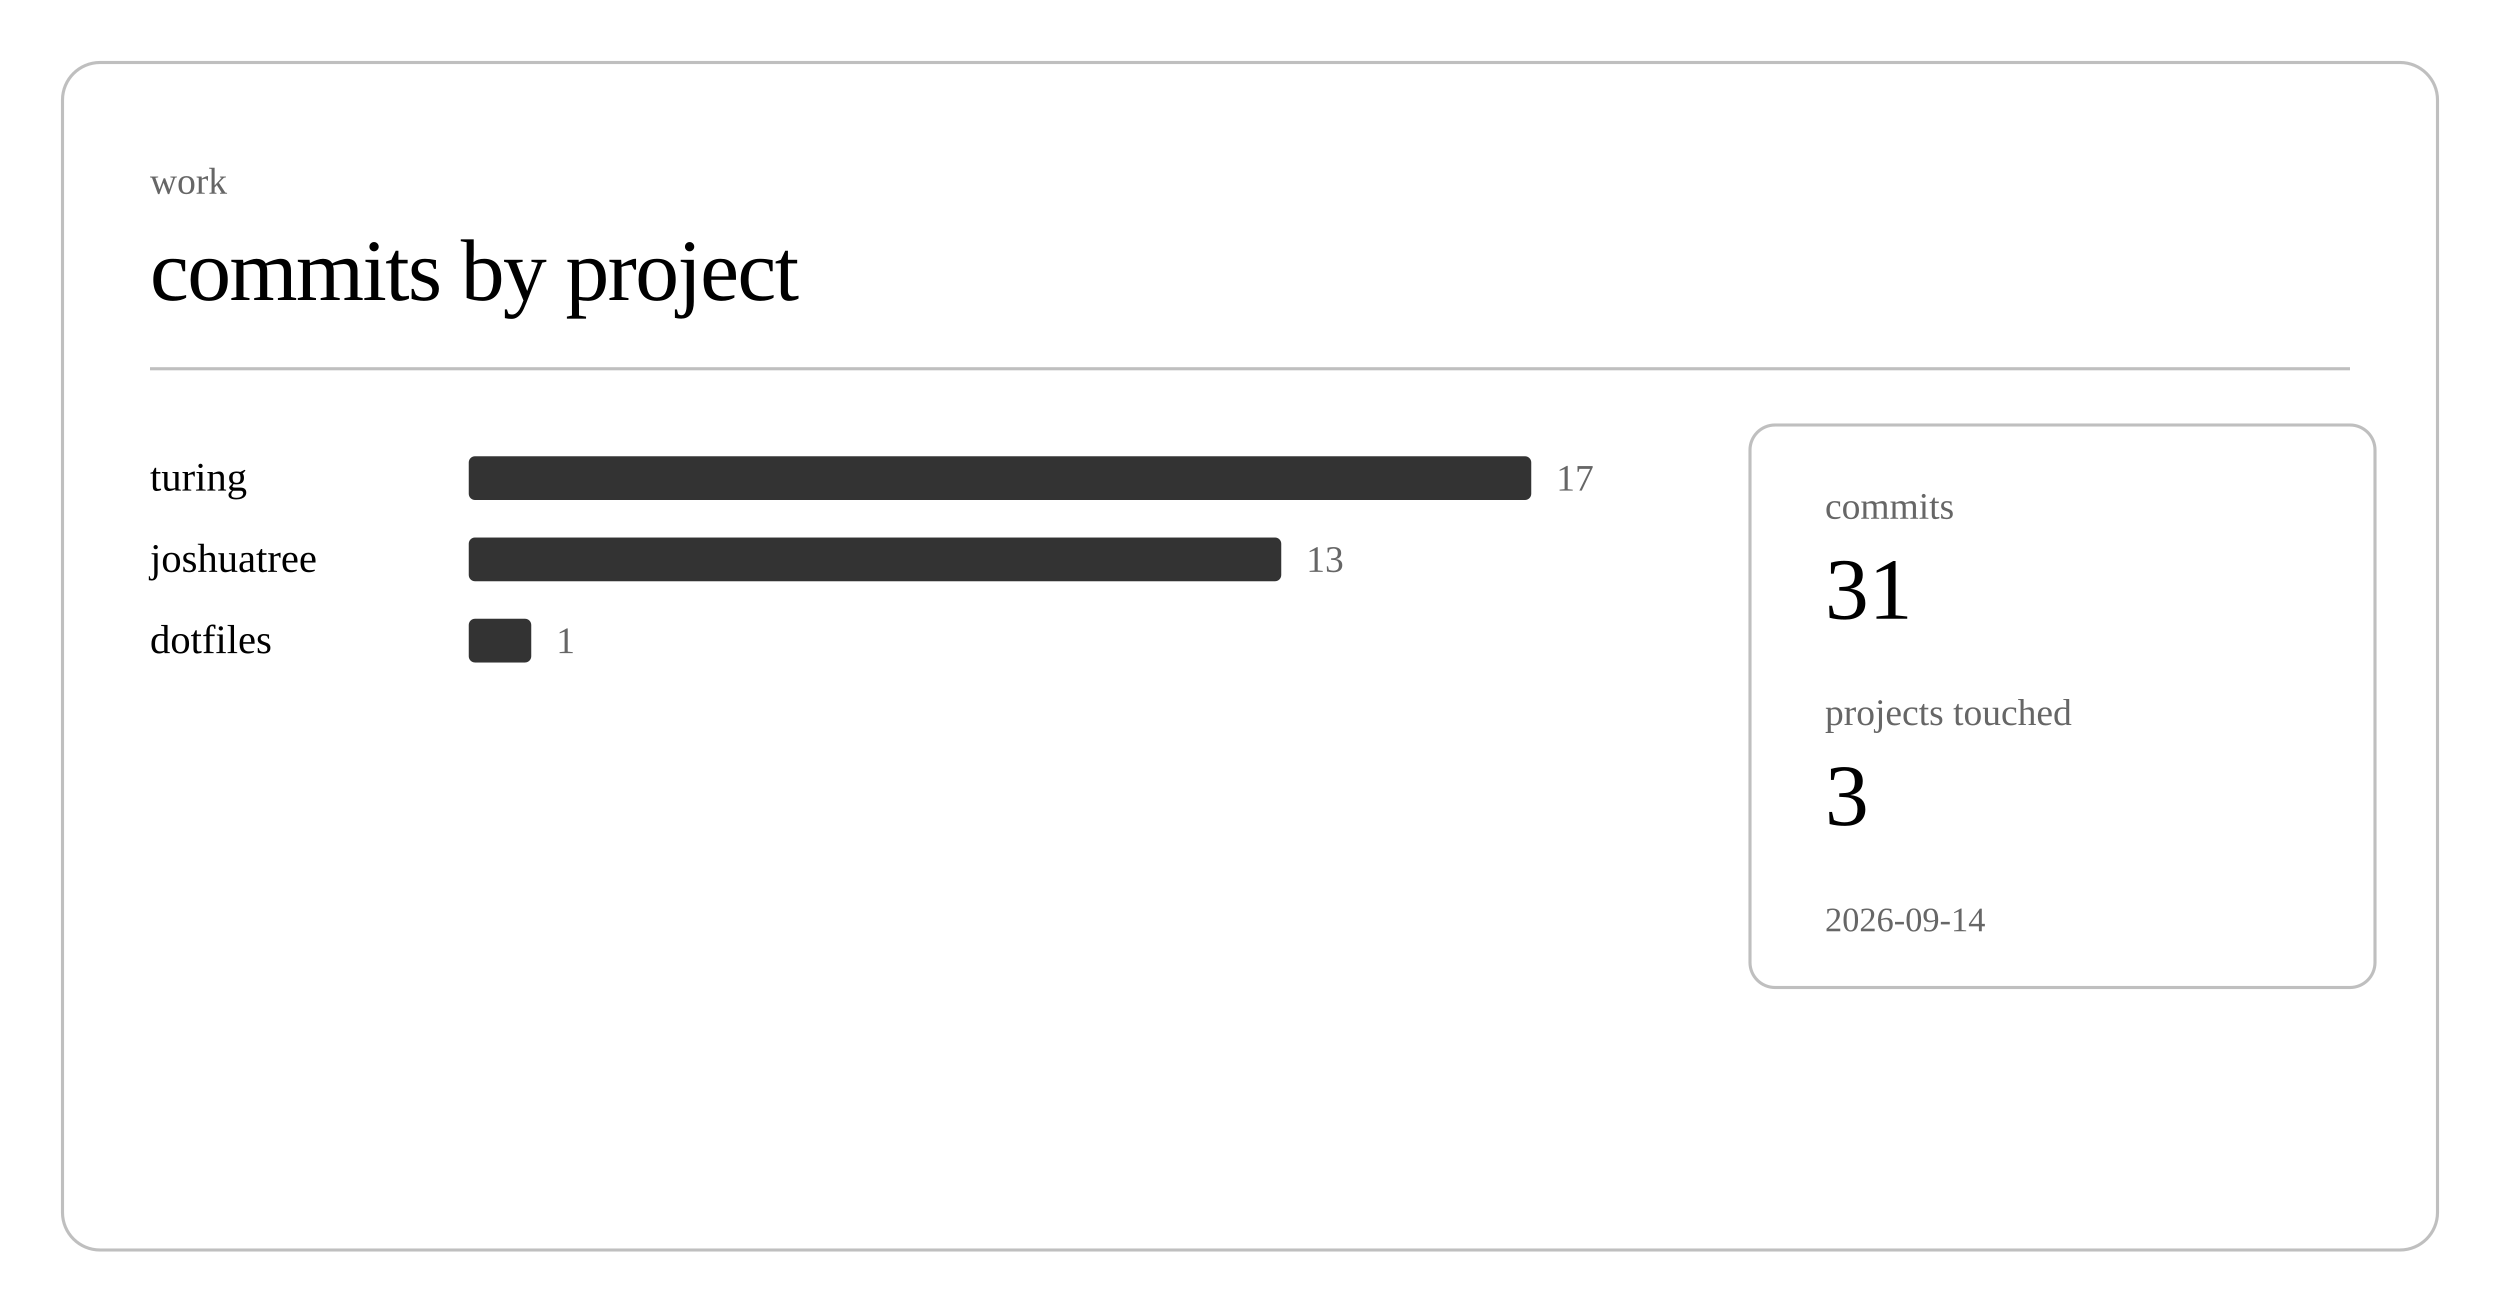
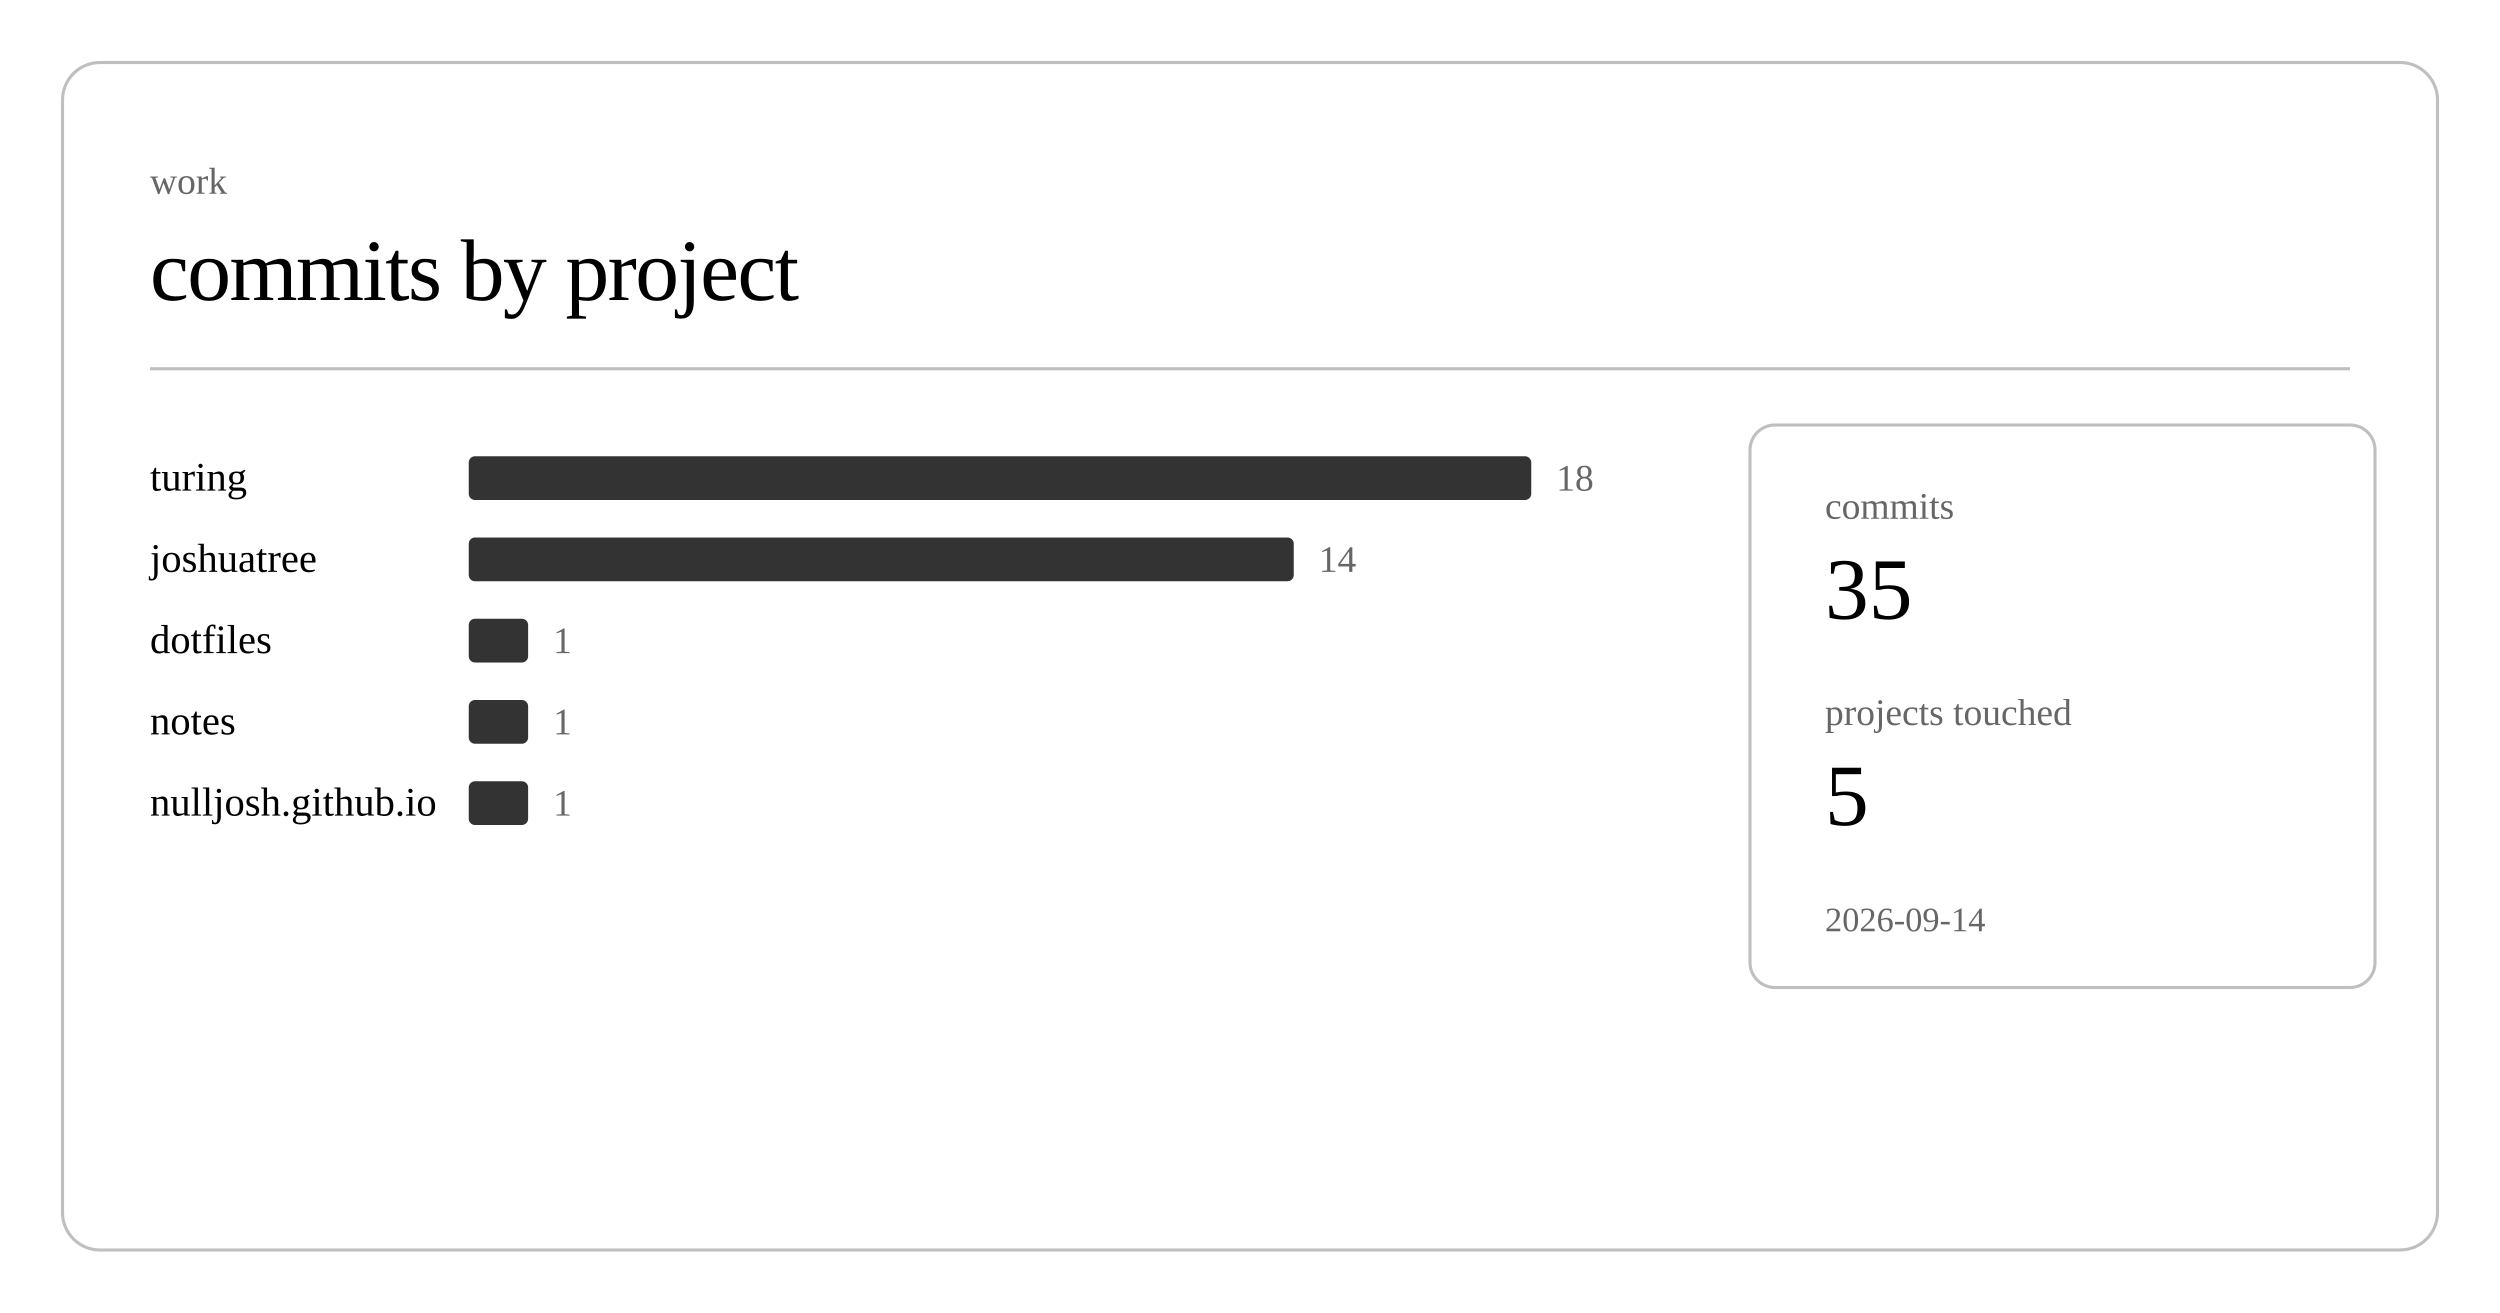
<svg xmlns="http://www.w3.org/2000/svg" class="post-header-svg" viewBox="0 0 800 420" width="800" height="420">
  <rect x="20" y="20" width="760" height="380" rx="12" ry="12" fill="none" stroke="currentColor" stroke-width="1" opacity="0.25" />
  <text fill="currentColor" x="48" y="62" font-size="12" opacity="0.6">work</text>
  <text fill="currentColor" x="48" y="96" font-size="28" font-weight="300" letter-spacing="-0.5">commits by project</text>
  <line stroke="currentColor" x1="48" y1="118" x2="752" y2="118" stroke-width="1" opacity="0.25" />
  <a href="https://github.com/nulljosh/turing">
    <text fill="currentColor" x="48" y="157" font-size="13">turing</text>
  </a>
  <rect x="150" y="146" width="340" height="14" rx="2" fill="currentColor" opacity="0.8" />
-   <text fill="currentColor" x="498" y="157" font-size="12" opacity="0.6">17</text>
+   <text fill="currentColor" x="498" y="157" font-size="12" opacity="0.6">18</text>
  <a href="https://github.com/nulljosh/joshuatree">
    <text fill="currentColor" x="48" y="183" font-size="13">joshuatree</text>
  </a>
-   <rect x="150" y="172" width="260" height="14" rx="2" fill="currentColor" opacity="0.8" />
-   <text fill="currentColor" x="418" y="183" font-size="12" opacity="0.6">13</text>
+   <rect x="150" y="172" width="264" height="14" rx="2" fill="currentColor" opacity="0.8" />
+   <text fill="currentColor" x="422" y="183" font-size="12" opacity="0.6">14</text>
  <a href="https://github.com/nulljosh/dotfiles">
    <text fill="currentColor" x="48" y="209" font-size="13">dotfiles</text>
  </a>
-   <rect x="150" y="198" width="20" height="14" rx="2" fill="currentColor" opacity="0.8" />
-   <text fill="currentColor" x="178" y="209" font-size="12" opacity="0.6">1</text>
+   <rect x="150" y="198" width="19" height="14" rx="2" fill="currentColor" opacity="0.8" />
+   <text fill="currentColor" x="177" y="209" font-size="12" opacity="0.6">1</text>
+   <a href="https://github.com/nulljosh/notes">
+     <text fill="currentColor" x="48" y="235" font-size="13">notes</text>
+   </a>
+   <rect x="150" y="224" width="19" height="14" rx="2" fill="currentColor" opacity="0.8" />
+   <text fill="currentColor" x="177" y="235" font-size="12" opacity="0.6">1</text>
+   <a href="https://github.com/nulljosh/nulljosh.github.io">
+     <text fill="currentColor" x="48" y="261" font-size="13">nulljosh.github.io</text>
+   </a>
+   <rect x="150" y="250" width="19" height="14" rx="2" fill="currentColor" opacity="0.8" />
+   <text fill="currentColor" x="177" y="261" font-size="12" opacity="0.6">1</text>
  <rect x="560" y="136" width="200" height="180" rx="8" ry="8" fill="none" stroke="currentColor" stroke-width="1" opacity="0.25" />
  <text fill="currentColor" x="584" y="166" font-size="12" opacity="0.6">commits</text>
-   <text fill="currentColor" x="584" y="198" font-size="28" font-weight="500">31</text>
+   <text fill="currentColor" x="584" y="198" font-size="28" font-weight="500">35</text>
  <text fill="currentColor" x="584" y="232" font-size="12" opacity="0.6">projects touched</text>
-   <text fill="currentColor" x="584" y="264" font-size="28" font-weight="500">3</text>
+   <text fill="currentColor" x="584" y="264" font-size="28" font-weight="500">5</text>
  <text fill="currentColor" x="584" y="298" font-size="11" opacity="0.6">2026-09-14</text>
</svg>
